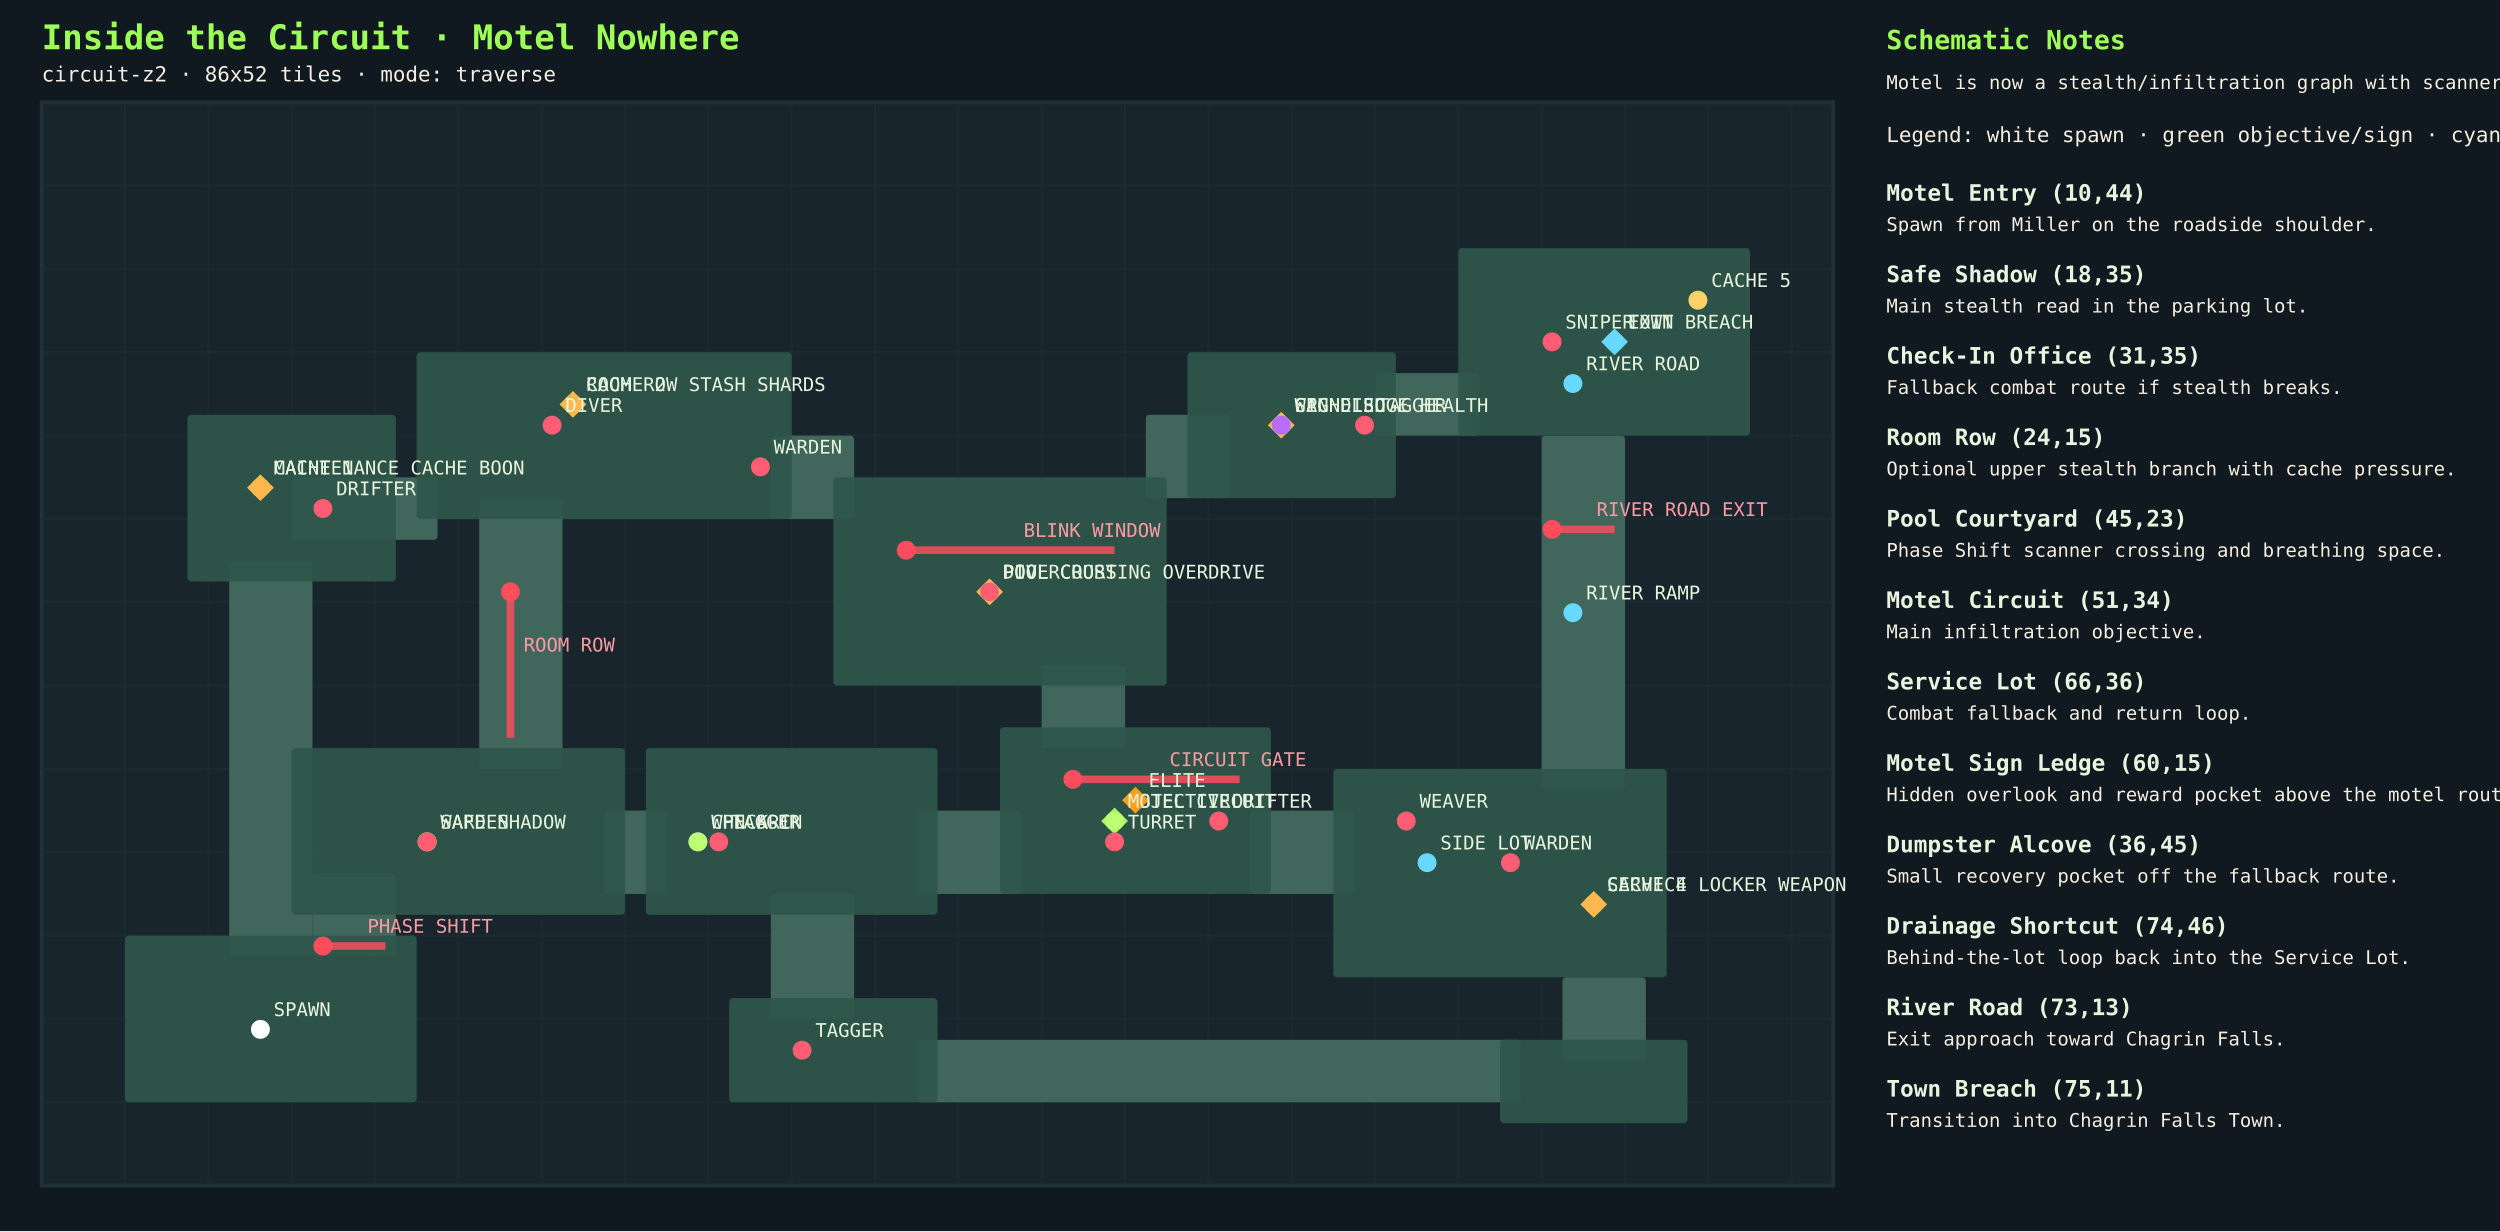
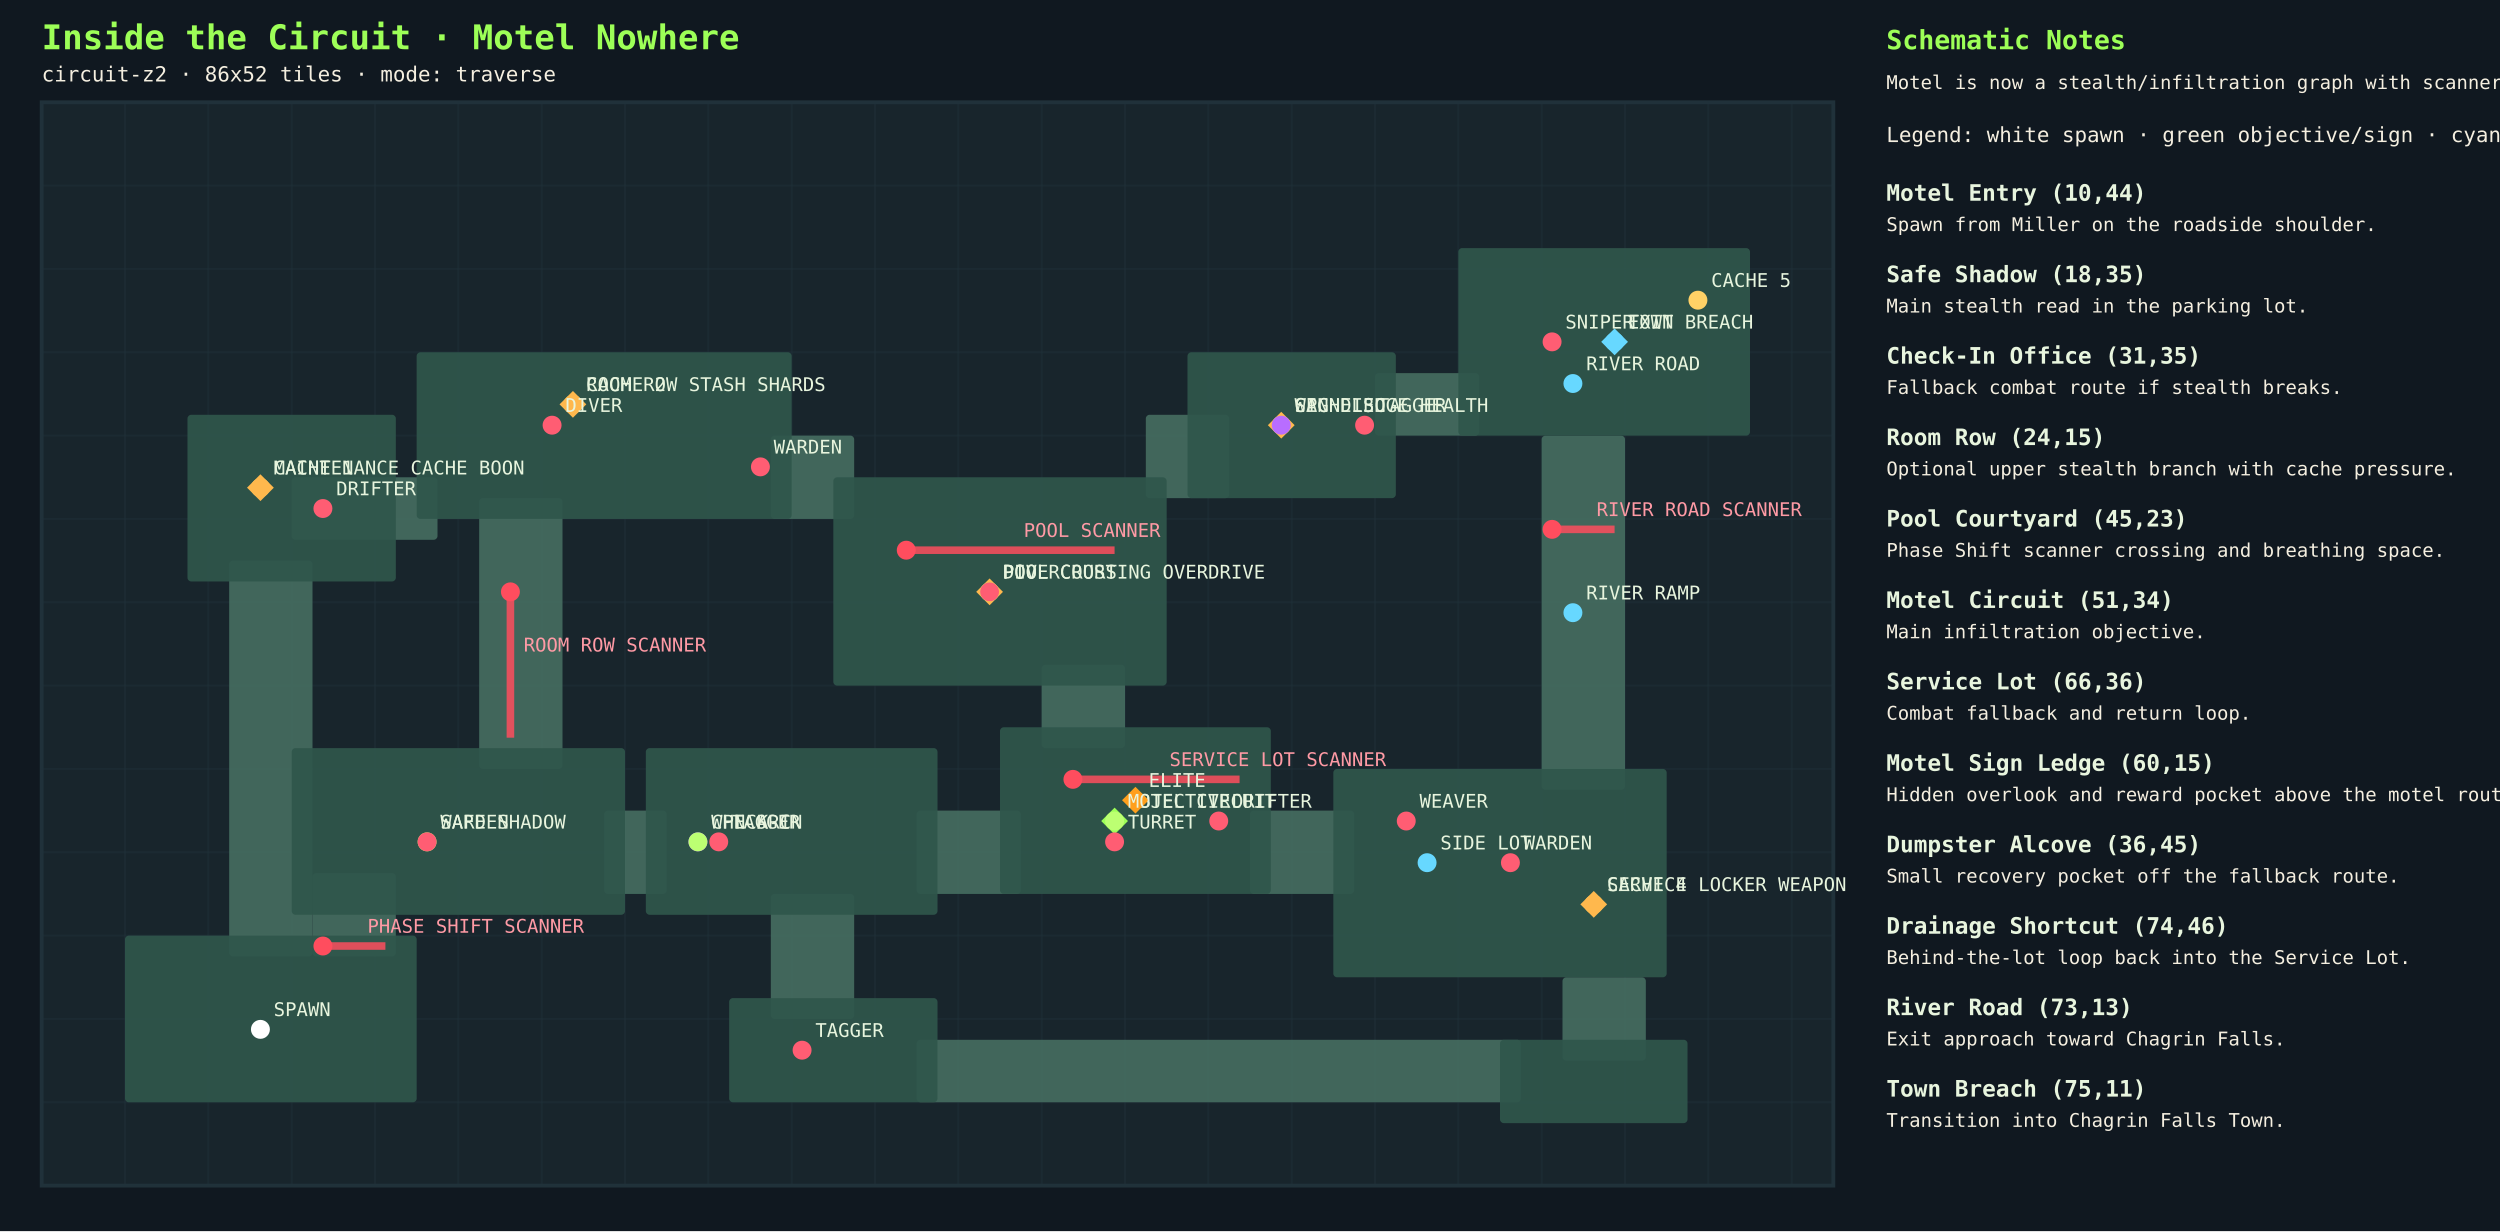
<svg xmlns="http://www.w3.org/2000/svg" width="1320" height="650" viewBox="0 0 1320 650">
  <rect width="100%" height="100%" fill="#101820" />
  <text x="22" y="26" font-size="18" fill="#9dff57" font-family="monospace" font-weight="700">Inside the Circuit · Motel Nowhere</text>
  <text x="22" y="43" font-size="11" fill="#f5efe0" font-family="monospace">circuit-z2 · 86x52 tiles · mode: traverse</text>
  <rect x="22" y="54" width="946" height="572" fill="#18252c" stroke="#20313a" stroke-width="2" />
  <line x1="22" y1="54" x2="22" y2="626" stroke="#20313a" stroke-width="1" opacity="0.45" />
  <line x1="66" y1="54" x2="66" y2="626" stroke="#20313a" stroke-width="1" opacity="0.45" />
  <line x1="110" y1="54" x2="110" y2="626" stroke="#20313a" stroke-width="1" opacity="0.45" />
  <line x1="154" y1="54" x2="154" y2="626" stroke="#20313a" stroke-width="1" opacity="0.45" />
  <line x1="198" y1="54" x2="198" y2="626" stroke="#20313a" stroke-width="1" opacity="0.45" />
  <line x1="242" y1="54" x2="242" y2="626" stroke="#20313a" stroke-width="1" opacity="0.45" />
  <line x1="286" y1="54" x2="286" y2="626" stroke="#20313a" stroke-width="1" opacity="0.45" />
  <line x1="330" y1="54" x2="330" y2="626" stroke="#20313a" stroke-width="1" opacity="0.45" />
  <line x1="374" y1="54" x2="374" y2="626" stroke="#20313a" stroke-width="1" opacity="0.45" />
  <line x1="418" y1="54" x2="418" y2="626" stroke="#20313a" stroke-width="1" opacity="0.45" />
  <line x1="462" y1="54" x2="462" y2="626" stroke="#20313a" stroke-width="1" opacity="0.45" />
  <line x1="506" y1="54" x2="506" y2="626" stroke="#20313a" stroke-width="1" opacity="0.45" />
  <line x1="550" y1="54" x2="550" y2="626" stroke="#20313a" stroke-width="1" opacity="0.45" />
  <line x1="594" y1="54" x2="594" y2="626" stroke="#20313a" stroke-width="1" opacity="0.45" />
  <line x1="638" y1="54" x2="638" y2="626" stroke="#20313a" stroke-width="1" opacity="0.45" />
  <line x1="682" y1="54" x2="682" y2="626" stroke="#20313a" stroke-width="1" opacity="0.45" />
  <line x1="726" y1="54" x2="726" y2="626" stroke="#20313a" stroke-width="1" opacity="0.45" />
  <line x1="770" y1="54" x2="770" y2="626" stroke="#20313a" stroke-width="1" opacity="0.45" />
  <line x1="814" y1="54" x2="814" y2="626" stroke="#20313a" stroke-width="1" opacity="0.45" />
  <line x1="858" y1="54" x2="858" y2="626" stroke="#20313a" stroke-width="1" opacity="0.45" />
  <line x1="902" y1="54" x2="902" y2="626" stroke="#20313a" stroke-width="1" opacity="0.45" />
  <line x1="946" y1="54" x2="946" y2="626" stroke="#20313a" stroke-width="1" opacity="0.45" />
  <line x1="22" y1="54" x2="968" y2="54" stroke="#20313a" stroke-width="1" opacity="0.45" />
  <line x1="22" y1="98" x2="968" y2="98" stroke="#20313a" stroke-width="1" opacity="0.45" />
  <line x1="22" y1="142" x2="968" y2="142" stroke="#20313a" stroke-width="1" opacity="0.45" />
  <line x1="22" y1="186" x2="968" y2="186" stroke="#20313a" stroke-width="1" opacity="0.45" />
  <line x1="22" y1="230" x2="968" y2="230" stroke="#20313a" stroke-width="1" opacity="0.45" />
  <line x1="22" y1="274" x2="968" y2="274" stroke="#20313a" stroke-width="1" opacity="0.45" />
  <line x1="22" y1="318" x2="968" y2="318" stroke="#20313a" stroke-width="1" opacity="0.45" />
  <line x1="22" y1="362" x2="968" y2="362" stroke="#20313a" stroke-width="1" opacity="0.45" />
  <line x1="22" y1="406" x2="968" y2="406" stroke="#20313a" stroke-width="1" opacity="0.45" />
  <line x1="22" y1="450" x2="968" y2="450" stroke="#20313a" stroke-width="1" opacity="0.45" />
  <line x1="22" y1="494" x2="968" y2="494" stroke="#20313a" stroke-width="1" opacity="0.45" />
  <line x1="22" y1="538" x2="968" y2="538" stroke="#20313a" stroke-width="1" opacity="0.45" />
  <line x1="22" y1="582" x2="968" y2="582" stroke="#20313a" stroke-width="1" opacity="0.45" />
  <line x1="22" y1="626" x2="968" y2="626" stroke="#20313a" stroke-width="1" opacity="0.45" />
  <rect x="165" y="461" width="44" height="44" fill="#466f61" opacity="0.88" rx="2" />
  <rect x="319" y="428" width="33" height="44" fill="#466f61" opacity="0.88" rx="2" />
  <rect x="253" y="263" width="44" height="143" fill="#466f61" opacity="0.88" rx="2" />
  <rect x="407" y="230" width="44" height="44" fill="#466f61" opacity="0.88" rx="2" />
  <rect x="550" y="351" width="44" height="44" fill="#466f61" opacity="0.88" rx="2" />
  <rect x="484" y="428" width="55" height="44" fill="#466f61" opacity="0.88" rx="2" />
  <rect x="660" y="428" width="55" height="44" fill="#466f61" opacity="0.88" rx="2" />
  <rect x="814" y="230" width="44" height="187" fill="#466f61" opacity="0.88" rx="2" />
  <rect x="605" y="219" width="44" height="44" fill="#466f61" opacity="0.88" rx="2" />
  <rect x="726" y="197" width="55" height="33" fill="#466f61" opacity="0.88" rx="2" />
  <rect x="154" y="252" width="77" height="33" fill="#466f61" opacity="0.88" rx="2" />
  <rect x="121" y="296" width="44" height="209" fill="#466f61" opacity="0.88" rx="2" />
  <rect x="407" y="472" width="44" height="66" fill="#466f61" opacity="0.88" rx="2" />
  <rect x="484" y="549" width="319" height="33" fill="#466f61" opacity="0.88" rx="2" />
  <rect x="825" y="516" width="44" height="44" fill="#466f61" opacity="0.88" rx="2" />
  <rect x="66" y="494" width="154" height="88" fill="#2f564b" opacity="0.92" rx="2" />
  <rect x="154" y="395" width="176" height="88" fill="#2f564b" opacity="0.92" rx="2" />
  <rect x="341" y="395" width="154" height="88" fill="#2f564b" opacity="0.92" rx="2" />
  <rect x="220" y="186" width="198" height="88" fill="#2f564b" opacity="0.92" rx="2" />
  <rect x="440" y="252" width="176" height="110" fill="#2f564b" opacity="0.92" rx="2" />
  <rect x="528" y="384" width="143" height="88" fill="#2f564b" opacity="0.92" rx="2" />
  <rect x="704" y="406" width="176" height="110" fill="#2f564b" opacity="0.92" rx="2" />
  <rect x="770" y="131" width="154" height="99" fill="#2f564b" opacity="0.92" rx="2" />
  <rect x="99" y="219" width="110" height="88" fill="#2f564b" opacity="0.92" rx="2" />
  <rect x="627" y="186" width="110" height="77" fill="#2f564b" opacity="0.92" rx="2" />
  <rect x="385" y="527" width="110" height="55" fill="#2f564b" opacity="0.92" rx="2" />
  <rect x="792" y="549" width="99" height="44" fill="#2f564b" opacity="0.92" rx="2" />
  <line x1="170.5" y1="499.5" x2="203.5" y2="499.5" stroke="#ff4d5e" stroke-width="4" opacity="0.84" />
  <circle cx="170.5" cy="499.5" r="5" fill="#ff4d5e" />
-   <text x="194" y="492.5" font-size="10" fill="#ff9aa5" font-family="monospace">PHASE SHIFT</text>
+   <text x="194" y="492.5" font-size="10" fill="#ff9aa5" font-family="monospace">PHASE SHIFT SCANNER</text>
  <line x1="269.5" y1="312.5" x2="269.5" y2="389.5" stroke="#ff4d5e" stroke-width="4" opacity="0.84" />
  <circle cx="269.5" cy="312.5" r="5" fill="#ff4d5e" />
-   <text x="276.5" y="344" font-size="10" fill="#ff9aa5" font-family="monospace">ROOM ROW</text>
+   <text x="276.5" y="344" font-size="10" fill="#ff9aa5" font-family="monospace">ROOM ROW SCANNER</text>
  <line x1="478.5" y1="290.5" x2="588.5" y2="290.5" stroke="#ff4d5e" stroke-width="4" opacity="0.84" />
  <circle cx="478.5" cy="290.5" r="5" fill="#ff4d5e" />
-   <text x="540.5" y="283.5" font-size="10" fill="#ff9aa5" font-family="monospace">BLINK WINDOW</text>
+   <text x="540.5" y="283.5" font-size="10" fill="#ff9aa5" font-family="monospace">POOL SCANNER</text>
  <line x1="566.5" y1="411.5" x2="654.5" y2="411.5" stroke="#ff4d5e" stroke-width="4" opacity="0.84" />
  <circle cx="566.5" cy="411.5" r="5" fill="#ff4d5e" />
-   <text x="617.5" y="404.5" font-size="10" fill="#ff9aa5" font-family="monospace">CIRCUIT GATE</text>
+   <text x="617.5" y="404.5" font-size="10" fill="#ff9aa5" font-family="monospace">SERVICE LOT SCANNER</text>
  <line x1="819.5" y1="279.5" x2="852.5" y2="279.5" stroke="#ff4d5e" stroke-width="4" opacity="0.84" />
  <circle cx="819.5" cy="279.5" r="5" fill="#ff4d5e" />
-   <text x="843" y="272.5" font-size="10" fill="#ff9aa5" font-family="monospace">RIVER ROAD EXIT</text>
+   <text x="843" y="272.5" font-size="10" fill="#ff9aa5" font-family="monospace">RIVER ROAD SCANNER</text>
  <circle cx="137.5" cy="543.5" r="5" fill="#ffffff" />
  <text x="144.5" y="536.5" font-size="10" fill="#e8f5de" font-family="monospace">SPAWN</text>
  <rect x="583.5" y="428.5" width="10" height="10" fill="#9dff57" transform="rotate(45 588.5 433.5)" />
  <text x="595.5" y="426.5" font-size="10" fill="#e8f5de" font-family="monospace">OBJECTIVE</text>
  <rect x="847.5" y="175.5" width="10" height="10" fill="#67d8ff" transform="rotate(45 852.5 180.5)" />
  <text x="859.5" y="173.5" font-size="10" fill="#e8f5de" font-family="monospace">EXIT</text>
  <rect x="594.5" y="417.5" width="10" height="10" fill="#ff9f1c" transform="rotate(45 599.5 422.5)" />
  <text x="606.5" y="415.5" font-size="10" fill="#e8f5de" font-family="monospace">ELITE</text>
  <circle cx="137.5" cy="257.5" r="5" fill="#ffd166" />
  <text x="144.5" y="250.5" font-size="10" fill="#e8f5de" font-family="monospace">CACHE 1</text>
  <circle cx="302.5" cy="213.5" r="5" fill="#ffd166" />
  <text x="309.5" y="206.5" font-size="10" fill="#e8f5de" font-family="monospace">CACHE 2</text>
  <circle cx="676.5" cy="224.5" r="5" fill="#ffd166" />
  <text x="683.5" y="217.5" font-size="10" fill="#e8f5de" font-family="monospace">CACHE 3</text>
  <circle cx="841.5" cy="477.5" r="5" fill="#ffd166" />
  <text x="848.5" y="470.5" font-size="10" fill="#e8f5de" font-family="monospace">CACHE 4</text>
  <circle cx="896.5" cy="158.5" r="5" fill="#ffd166" />
  <text x="903.5" y="151.5" font-size="10" fill="#e8f5de" font-family="monospace">CACHE 5</text>
  <rect x="132.5" y="252.5" width="10" height="10" fill="#ffb84d" transform="rotate(45 137.5 257.5)" />
  <text x="144.5" y="250.5" font-size="10" fill="#e8f5de" font-family="monospace">MAINTENANCE CACHE BOON</text>
  <rect x="297.5" y="208.5" width="10" height="10" fill="#ffb84d" transform="rotate(45 302.5 213.5)" />
  <text x="309.5" y="206.5" font-size="10" fill="#e8f5de" font-family="monospace">ROOM ROW STASH SHARDS</text>
  <rect x="517.5" y="307.5" width="10" height="10" fill="#ffb84d" transform="rotate(45 522.5 312.5)" />
  <text x="529.5" y="305.5" font-size="10" fill="#e8f5de" font-family="monospace">POOL CROSSING OVERDRIVE</text>
  <rect x="836.5" y="472.5" width="10" height="10" fill="#ffb84d" transform="rotate(45 841.5 477.5)" />
  <text x="848.5" y="470.5" font-size="10" fill="#e8f5de" font-family="monospace">SERVICE LOCKER WEAPON</text>
  <rect x="671.5" y="219.5" width="10" height="10" fill="#ffb84d" transform="rotate(45 676.5 224.5)" />
  <text x="683.5" y="217.5" font-size="10" fill="#e8f5de" font-family="monospace">SIGN LEDGE HEALTH</text>
  <circle cx="368.5" cy="444.5" r="5" fill="#b86dff" />
  <text x="375.5" y="437.5" font-size="10" fill="#e8f5de" font-family="monospace">WPN ARC</text>
  <circle cx="676.5" cy="224.5" r="5" fill="#b86dff" />
  <text x="683.5" y="217.5" font-size="10" fill="#e8f5de" font-family="monospace">WPN DISC</text>
  <circle cx="225.5" cy="444.5" r="5" fill="#bcff72" />
  <text x="232.5" y="437.5" font-size="10" fill="#e8f5de" font-family="monospace">SAFE SHADOW</text>
  <circle cx="368.5" cy="444.5" r="5" fill="#bcff72" />
  <text x="375.5" y="437.5" font-size="10" fill="#e8f5de" font-family="monospace">CHECK-IN</text>
  <circle cx="522.5" cy="312.5" r="5" fill="#bcff72" />
  <text x="529.5" y="305.5" font-size="10" fill="#e8f5de" font-family="monospace">POOL COURT</text>
  <circle cx="588.5" cy="433.5" r="5" fill="#bcff72" />
  <text x="595.5" y="426.5" font-size="10" fill="#e8f5de" font-family="monospace">MOTEL CIRCUIT</text>
  <circle cx="753.5" cy="455.5" r="5" fill="#67d8ff" />
  <text x="760.5" y="448.5" font-size="10" fill="#e8f5de" font-family="monospace">SIDE LOT</text>
  <circle cx="830.5" cy="323.5" r="5" fill="#67d8ff" />
  <text x="837.5" y="316.5" font-size="10" fill="#e8f5de" font-family="monospace">RIVER RAMP</text>
  <circle cx="830.5" cy="202.5" r="5" fill="#67d8ff" />
  <text x="837.5" y="195.5" font-size="10" fill="#e8f5de" font-family="monospace">RIVER ROAD</text>
  <circle cx="852.5" cy="180.5" r="5" fill="#67d8ff" />
  <text x="859.5" y="173.5" font-size="10" fill="#e8f5de" font-family="monospace">TOWN BREACH</text>
  <circle cx="225.5" cy="444.5" r="5" fill="#ff5d73" />
  <text x="232.5" y="437.5" font-size="10" fill="#e8f5de" font-family="monospace">WARDEN</text>
  <circle cx="379.5" cy="444.5" r="5" fill="#ff5d73" />
  <text x="386.5" y="437.5" font-size="10" fill="#e8f5de" font-family="monospace">TAGGER</text>
  <circle cx="291.5" cy="224.5" r="5" fill="#ff5d73" />
  <text x="298.5" y="217.5" font-size="10" fill="#e8f5de" font-family="monospace">DIVER</text>
  <circle cx="401.5" cy="246.5" r="5" fill="#ff5d73" />
  <text x="408.5" y="239.5" font-size="10" fill="#e8f5de" font-family="monospace">WARDEN</text>
  <circle cx="588.5" cy="444.5" r="5" fill="#ff5d73" />
  <text x="595.5" y="437.5" font-size="10" fill="#e8f5de" font-family="monospace">TURRET</text>
  <circle cx="522.5" cy="312.5" r="5" fill="#ff5d73" />
  <text x="529.5" y="305.5" font-size="10" fill="#e8f5de" font-family="monospace">DIVER</text>
  <circle cx="720.5" cy="224.5" r="5" fill="#ff5d73" />
  <text x="727.5" y="217.5" font-size="10" fill="#e8f5de" font-family="monospace">TAGGER</text>
  <circle cx="643.5" cy="433.5" r="5" fill="#ff5d73" />
  <text x="650.5" y="426.5" font-size="10" fill="#e8f5de" font-family="monospace">DRIFTER</text>
  <circle cx="170.5" cy="268.5" r="5" fill="#ff5d73" />
  <text x="177.5" y="261.5" font-size="10" fill="#e8f5de" font-family="monospace">DRIFTER</text>
  <circle cx="797.5" cy="455.5" r="5" fill="#ff5d73" />
  <text x="804.5" y="448.5" font-size="10" fill="#e8f5de" font-family="monospace">WARDEN</text>
  <circle cx="819.5" cy="180.5" r="5" fill="#ff5d73" />
  <text x="826.5" y="173.5" font-size="10" fill="#e8f5de" font-family="monospace">SNIPER</text>
  <circle cx="742.5" cy="433.5" r="5" fill="#ff5d73" />
  <text x="749.5" y="426.5" font-size="10" fill="#e8f5de" font-family="monospace">WEAVER</text>
  <circle cx="423.5" cy="554.5" r="5" fill="#ff5d73" />
  <text x="430.5" y="547.5" font-size="10" fill="#e8f5de" font-family="monospace">TAGGER</text>
  <text x="996" y="26" font-size="14" fill="#9dff57" font-family="monospace" font-weight="700">Schematic Notes</text>
  <text x="996" y="47" font-size="10" fill="#f5efe0" font-family="monospace">Motel is now a stealth/infiltration graph with scanner route, upper room-row branch, hidden maintenance path, service-lot fallback, drainage loop and River Road exit.</text>
  <text x="996" y="75" font-size="11" fill="#f5efe0" font-family="monospace">Legend: white spawn · green objective/sign · cyan exit · yellow cache · red enemy · purple weapon · red line scanner · teal gravity</text>
  <text x="996" y="106" font-size="12" fill="#e8f5de" font-family="monospace" font-weight="700">Motel Entry (10,44)</text>
  <text x="996" y="122" font-size="10" fill="#f5efe0" font-family="monospace">Spawn from Miller on the roadside shoulder.</text>
  <text x="996" y="149" font-size="12" fill="#e8f5de" font-family="monospace" font-weight="700">Safe Shadow (18,35)</text>
  <text x="996" y="165" font-size="10" fill="#f5efe0" font-family="monospace">Main stealth read in the parking lot.</text>
  <text x="996" y="192" font-size="12" fill="#e8f5de" font-family="monospace" font-weight="700">Check-In Office (31,35)</text>
  <text x="996" y="208" font-size="10" fill="#f5efe0" font-family="monospace">Fallback combat route if stealth breaks.</text>
  <text x="996" y="235" font-size="12" fill="#e8f5de" font-family="monospace" font-weight="700">Room Row (24,15)</text>
  <text x="996" y="251" font-size="10" fill="#f5efe0" font-family="monospace">Optional upper stealth branch with cache pressure.</text>
  <text x="996" y="278" font-size="12" fill="#e8f5de" font-family="monospace" font-weight="700">Pool Courtyard (45,23)</text>
  <text x="996" y="294" font-size="10" fill="#f5efe0" font-family="monospace">Phase Shift scanner crossing and breathing space.</text>
  <text x="996" y="321" font-size="12" fill="#e8f5de" font-family="monospace" font-weight="700">Motel Circuit (51,34)</text>
  <text x="996" y="337" font-size="10" fill="#f5efe0" font-family="monospace">Main infiltration objective.</text>
  <text x="996" y="364" font-size="12" fill="#e8f5de" font-family="monospace" font-weight="700">Service Lot (66,36)</text>
  <text x="996" y="380" font-size="10" fill="#f5efe0" font-family="monospace">Combat fallback and return loop.</text>
  <text x="996" y="407" font-size="12" fill="#e8f5de" font-family="monospace" font-weight="700">Motel Sign Ledge (60,15)</text>
  <text x="996" y="423" font-size="10" fill="#f5efe0" font-family="monospace">Hidden overlook and reward pocket above the motel route.</text>
  <text x="996" y="450" font-size="12" fill="#e8f5de" font-family="monospace" font-weight="700">Dumpster Alcove (36,45)</text>
  <text x="996" y="466" font-size="10" fill="#f5efe0" font-family="monospace">Small recovery pocket off the fallback route.</text>
  <text x="996" y="493" font-size="12" fill="#e8f5de" font-family="monospace" font-weight="700">Drainage Shortcut (74,46)</text>
  <text x="996" y="509" font-size="10" fill="#f5efe0" font-family="monospace">Behind-the-lot loop back into the Service Lot.</text>
  <text x="996" y="536" font-size="12" fill="#e8f5de" font-family="monospace" font-weight="700">River Road (73,13)</text>
  <text x="996" y="552" font-size="10" fill="#f5efe0" font-family="monospace">Exit approach toward Chagrin Falls.</text>
  <text x="996" y="579" font-size="12" fill="#e8f5de" font-family="monospace" font-weight="700">Town Breach (75,11)</text>
  <text x="996" y="595" font-size="10" fill="#f5efe0" font-family="monospace">Transition into Chagrin Falls Town.</text>
</svg>
